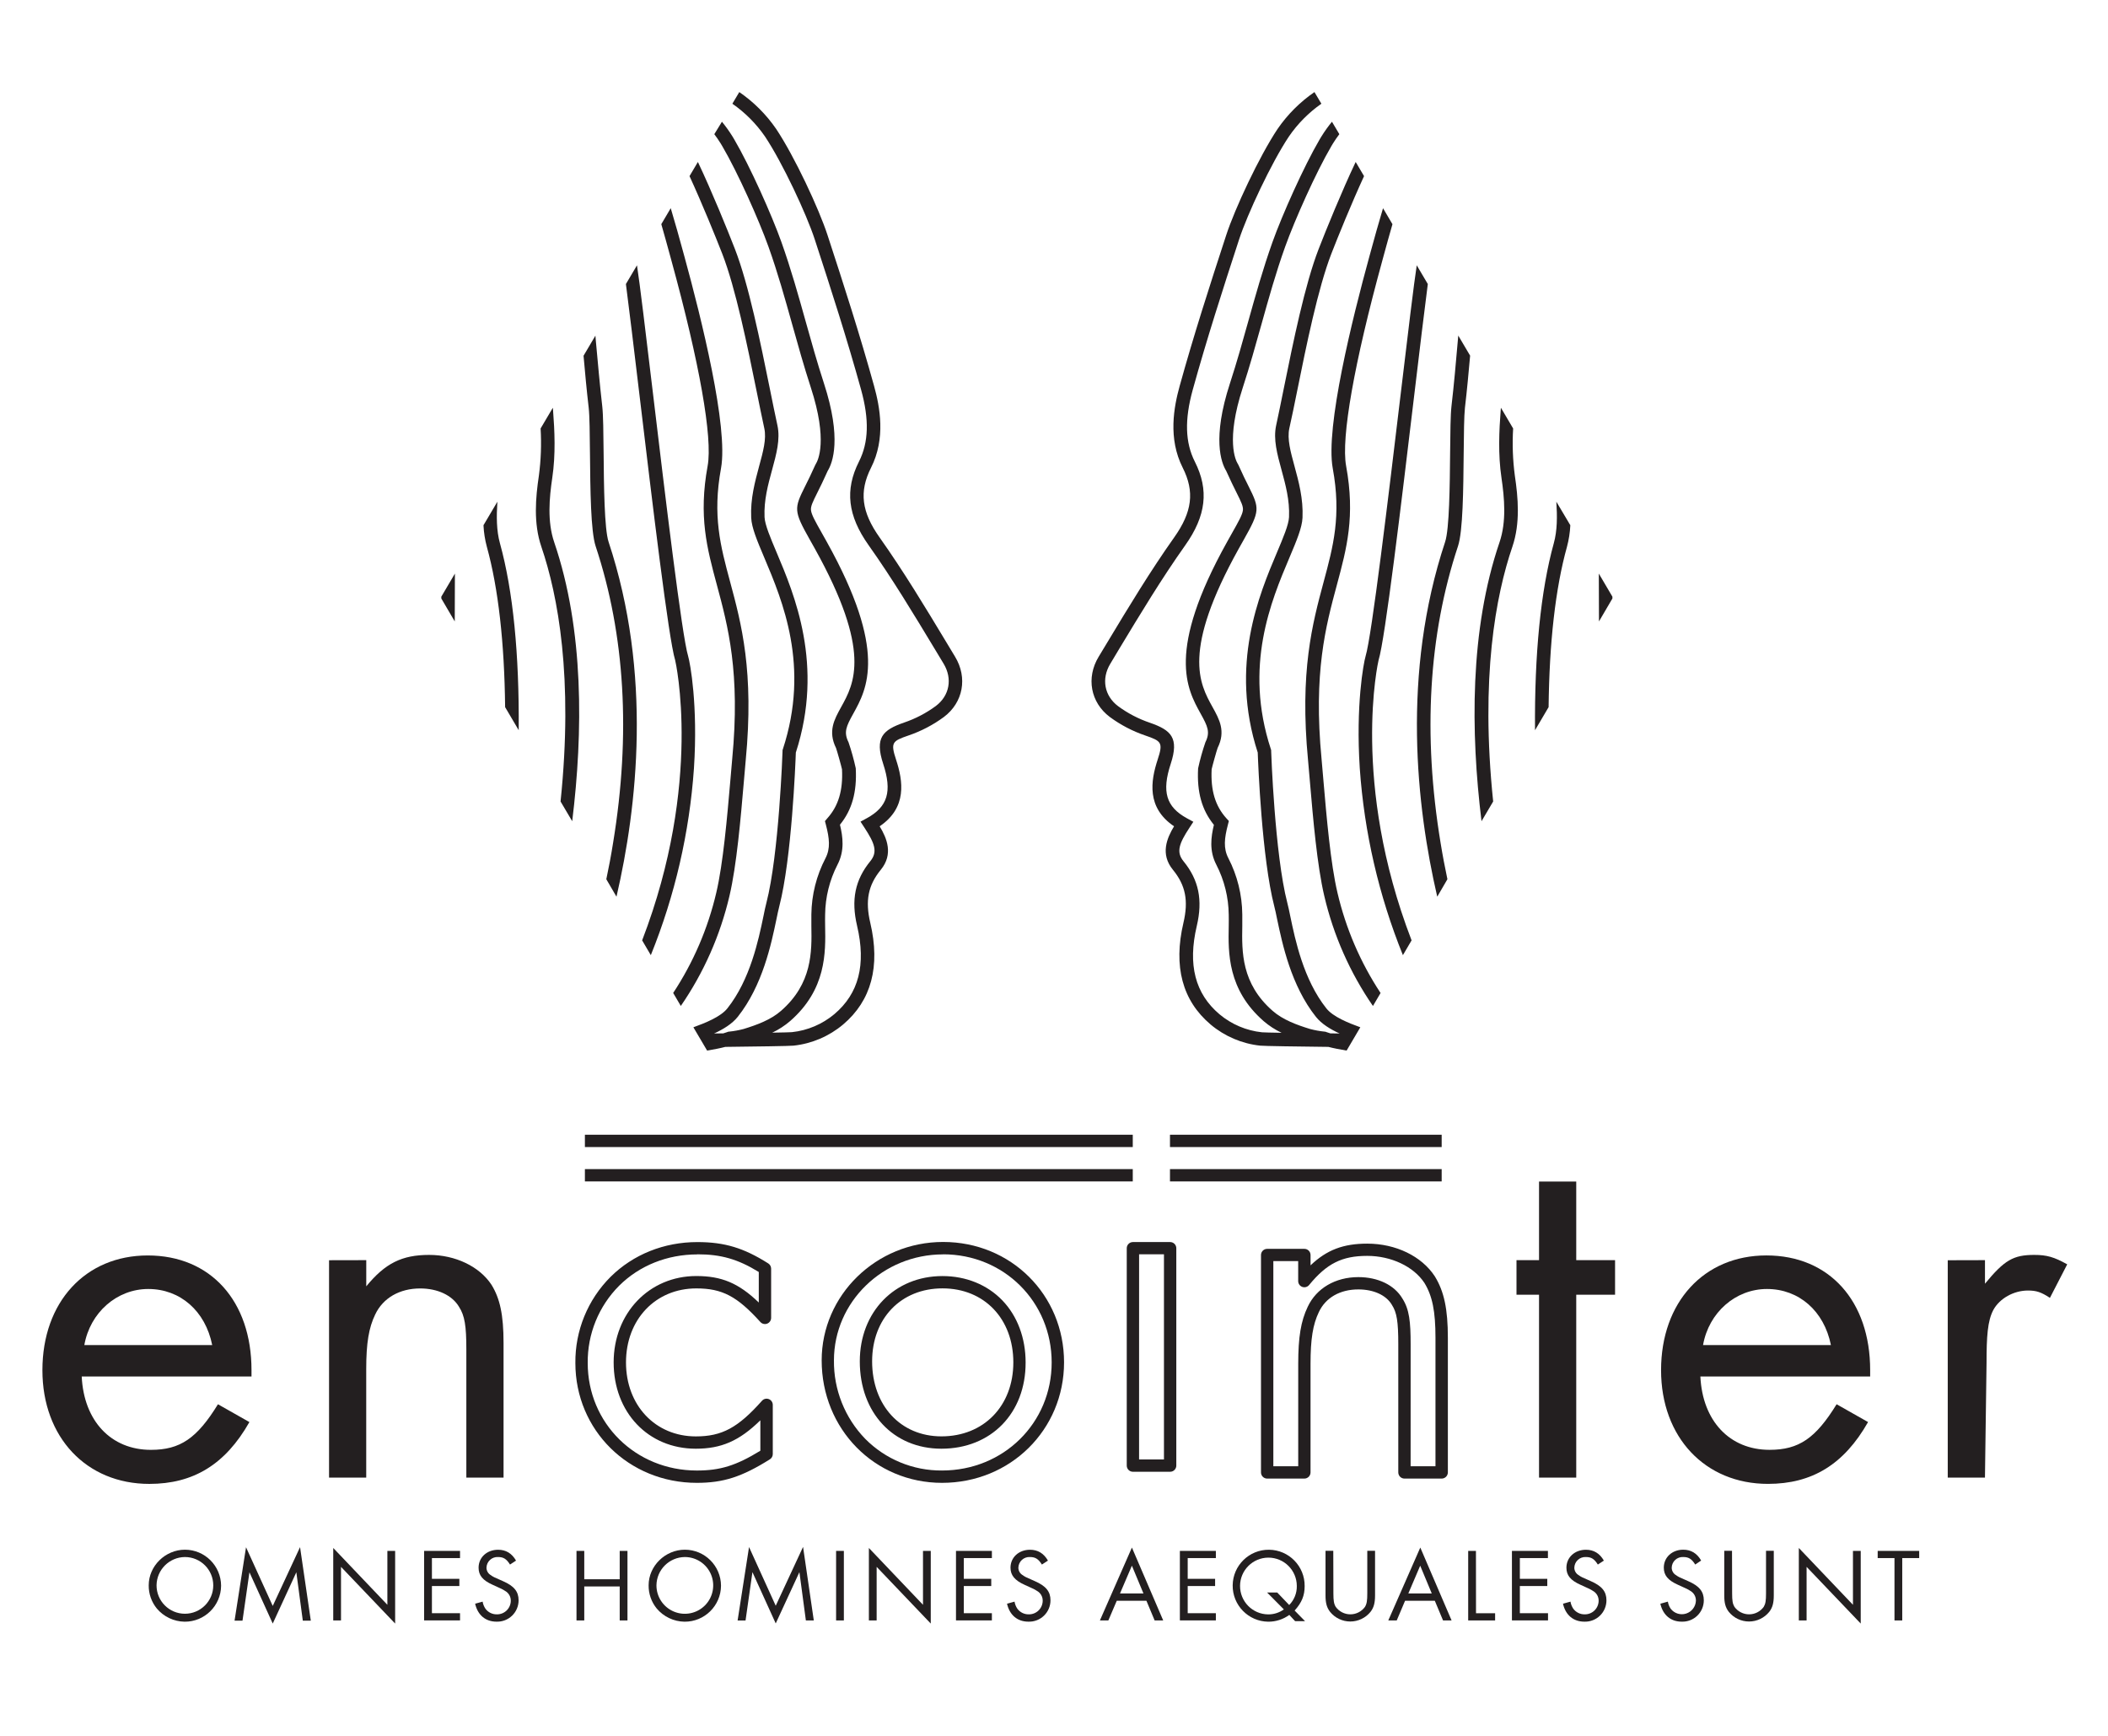
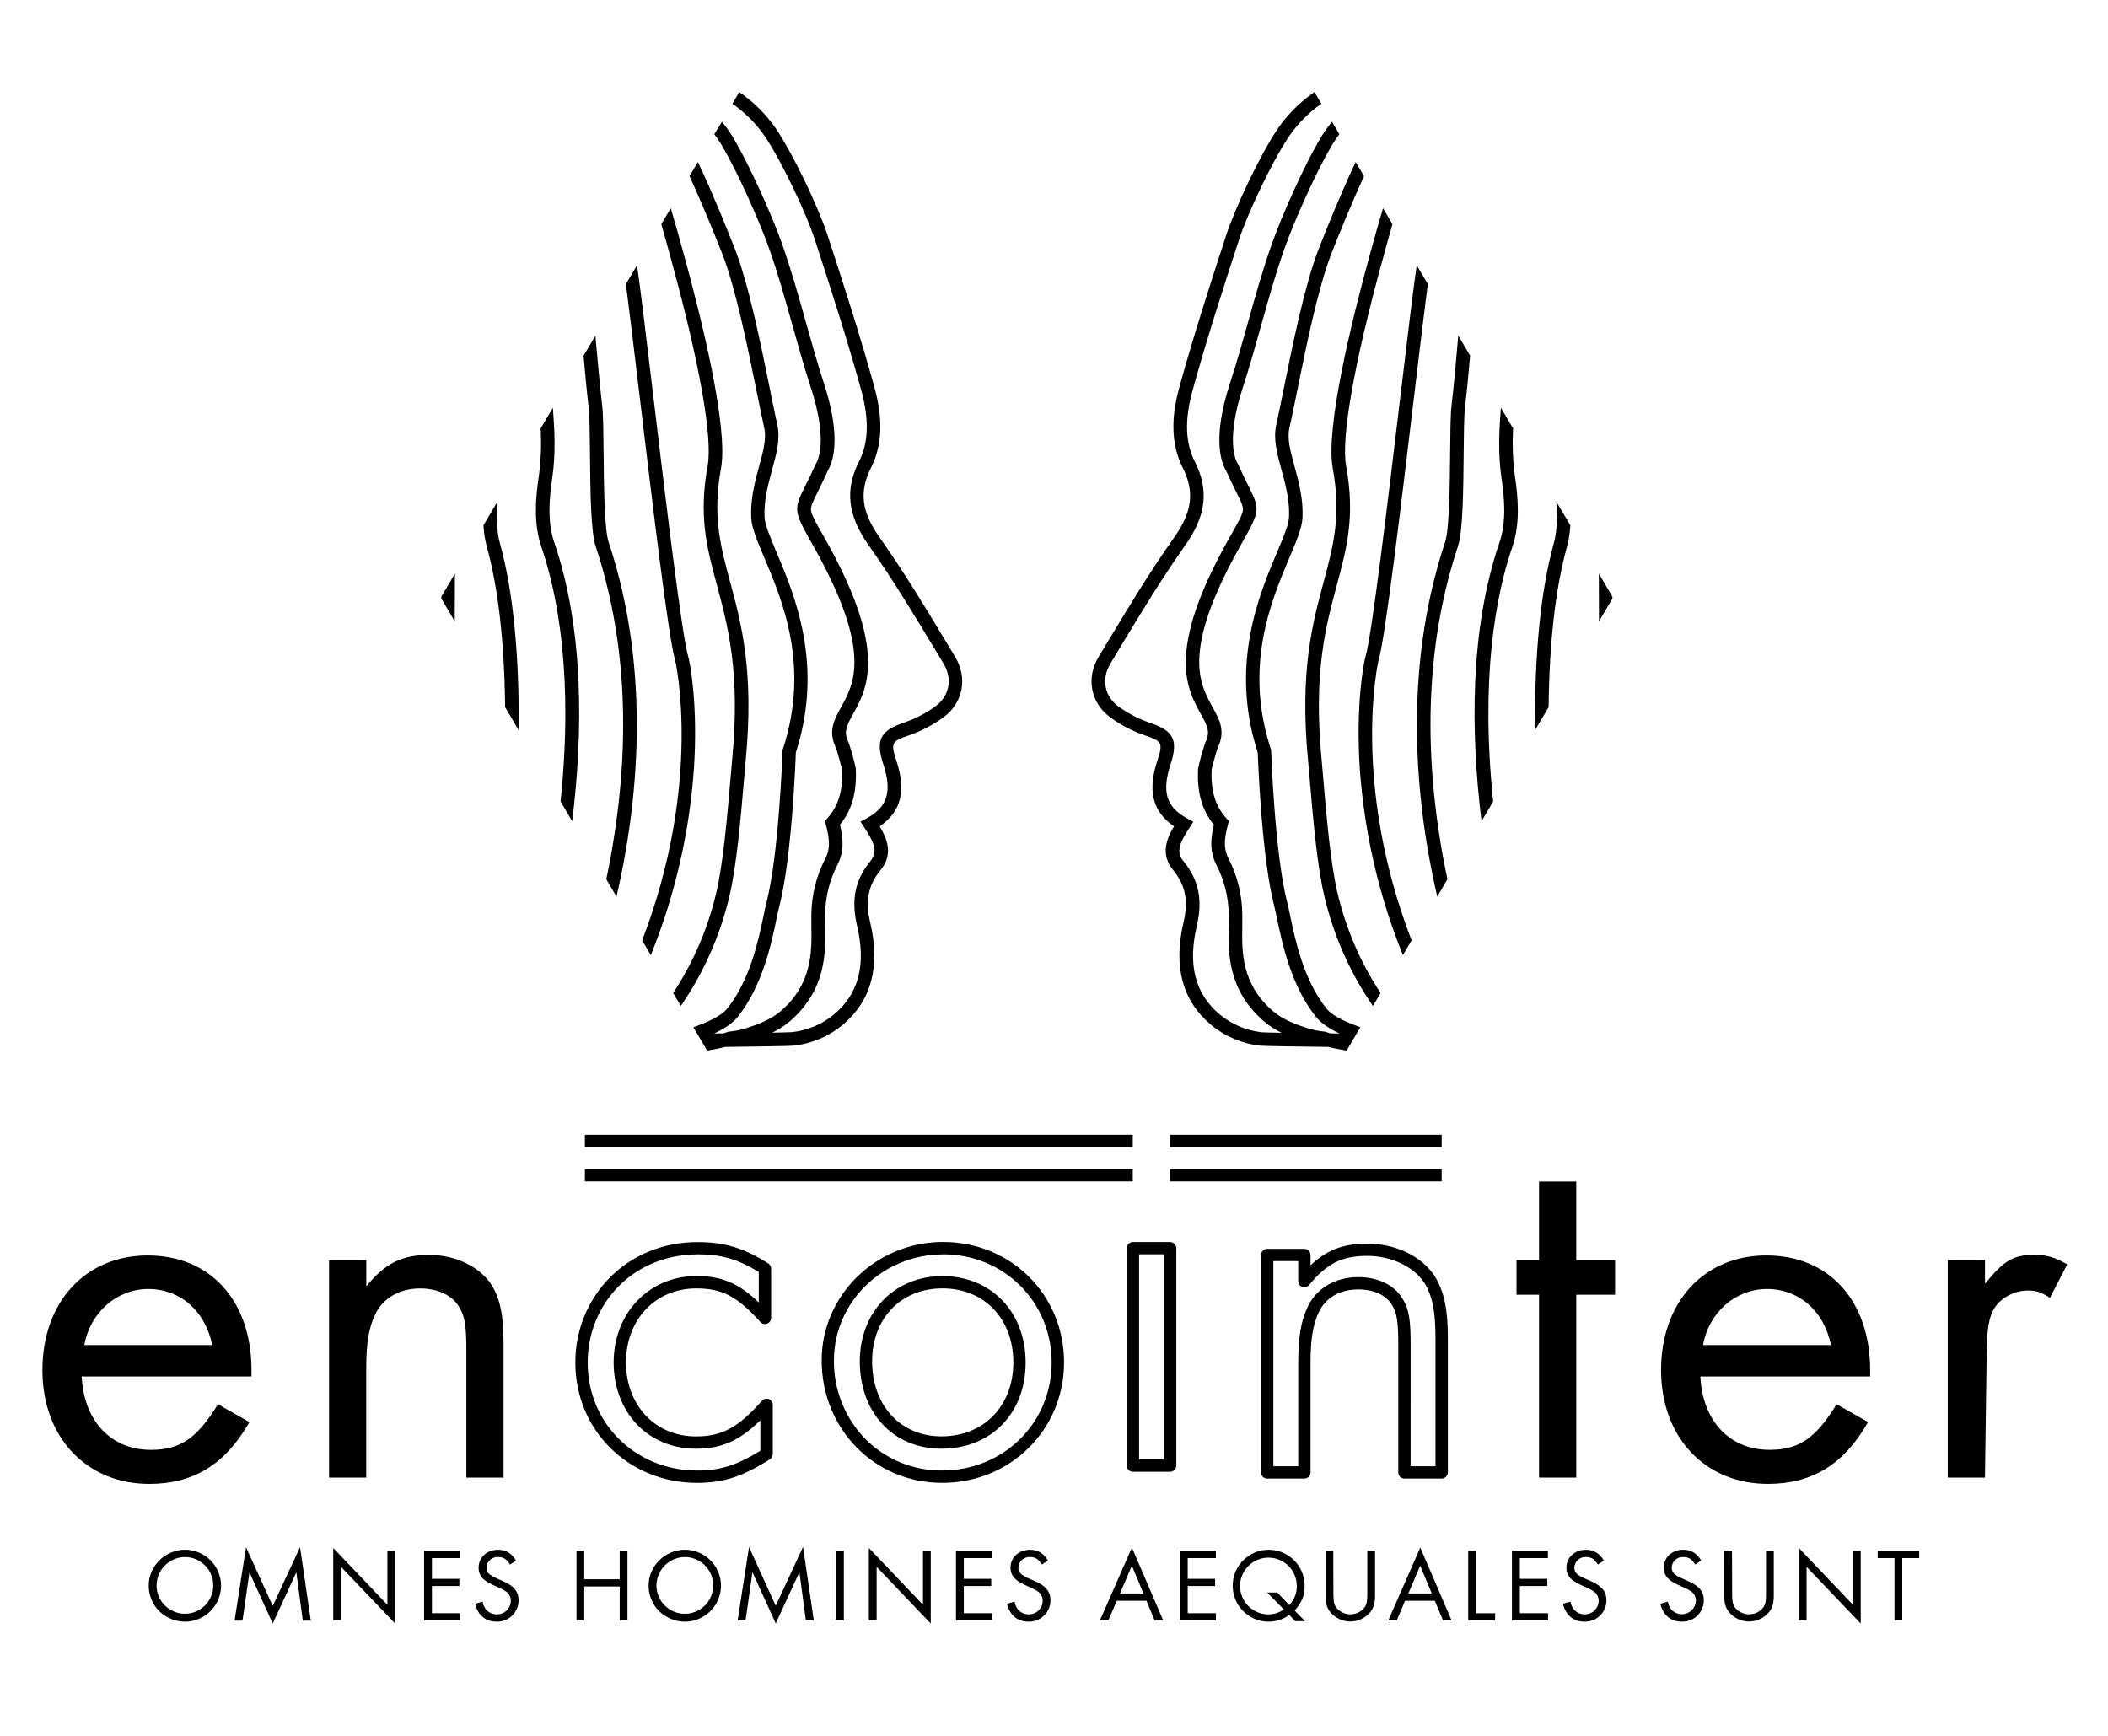
<svg xmlns="http://www.w3.org/2000/svg" id="Layer_1" data-name="Layer 1" viewBox="0 0 1086 894">
-   <defs>
-     <style>.cls-1{fill:#231f20;}</style>
-   </defs>
  <path class="cls-1" d="M42.1,709.19C43.18,732.14,57.22,747,77.74,747c15.11,0,23.75-5.94,34.55-23.49l16.2,9.18c-12.42,21.87-28.89,31.85-51.56,31.85-32.4,0-55.08-24-55.08-58.58,0-35.1,22.14-59.12,54.27-59.12,32.39,0,53.45,23.49,53.45,59.12v3.24ZM109.32,693c-3.51-17.54-16.47-28.88-32.93-28.88-16.2,0-30,12.14-32.94,28.88Z" />
  <path class="cls-1" d="M188.69,649.26v13.49c9.72-11.87,18.36-16.19,32.4-16.19,13.49,0,25.91,5.94,32.12,15.39,4.32,7,6.21,15.38,6.21,30V761.3H240.25V695.15c0-11.88-.81-17.28-3.78-21.86-3.51-5.94-11.06-9.45-20-9.45-10.52,0-19.16,4.85-23.21,13.49-3.24,6.75-4.59,14.58-4.59,28.08V761.3H169.52v-112Z" />
  <path class="cls-1" d="M812.05,761.3H792.88V667.07H781.27V649.26h11.61v-40.5h19.17v40.5h20v17.81h-20Z" />
  <path class="cls-1" d="M876,709.19c1.08,22.95,15.11,37.8,35.63,37.8,15.12,0,23.76-5.94,34.56-23.49l16.2,9.18c-12.42,21.87-28.89,31.85-51.57,31.85-32.39,0-55.07-24-55.07-58.58,0-35.1,22.14-59.12,54.26-59.12,32.4,0,53.46,23.49,53.46,59.12v3.24ZM943.25,693c-3.51-17.54-16.47-28.88-32.94-28.88-16.2,0-30,12.14-32.93,28.88Z" />
  <path class="cls-1" d="M1022.62,649.26V661.4c10-12.14,14.58-14.84,25.37-14.84,6.48,0,10.26,1.08,17,4.86l-8.91,17.27c-4.59-3-7-3.78-11.34-3.78-7.29,0-14.57,4.06-17.81,10-3,5.67-3.5,13.77-3.5,27.27l-.82,59.13h-19.17v-112Z" />
  <path class="cls-1" d="M359,764c-35.09,0-62.58-27.12-62.58-61.75a61.85,61.85,0,0,1,18.12-44.37c11.67-11.57,27.56-17.93,44.73-17.93,14,0,23.9,3,36.53,11a3.21,3.21,0,0,1,1.47,2.68V679a3.18,3.18,0,0,1-5.54,2.13c-12-13.27-19.68-17.31-33-17.31-21,0-36.23,16-36.23,38.13s15.13,38.12,36,38.12c13.42,0,21.7-4.46,34.07-18.37a3.18,3.18,0,0,1,5.55,2.11v25.38a3.19,3.19,0,0,1-1.49,2.69C382.22,760.9,372.73,764,359,764Zm.27-117.7c-15.49,0-29.78,5.71-40.26,16.09a55.52,55.52,0,0,0-16.23,39.86c0,31.06,24.69,55.4,56.22,55.4,12,0,20.16-2.5,32.72-10.2V731.77c-10.89,10.69-20.22,14.64-33.26,14.64-24.53,0-42.32-18.71-42.32-44.48,0-25.36,18.3-44.49,42.58-44.49,12.91,0,21.74,3.57,32.19,13.65V655.36C380.16,648.74,371.42,646.25,359.31,646.25Z" />
  <path class="cls-1" d="M485.31,764c-34.78,0-62-27.73-62-63.11,0-33.61,28.07-61,62.57-61,34.94,0,62.3,27.24,62.3,62S520.55,764,485.31,764Zm.54-117.71c-31,0-56.22,24.49-56.22,54.6a57.15,57.15,0,0,0,16.07,40.39,55,55,0,0,0,39.61,16.36c31.68,0,56.49-24.45,56.49-55.67S517.22,646.25,485.85,646.25ZM485,746.41c-24.76,0-42.05-18.52-42.05-45,0-25.47,17.91-43.95,42.59-43.95,12.12,0,23.07,4.45,30.84,12.52s12,19.4,12,32C528.44,728.12,510.59,746.41,485,746.41Zm.54-82.61c-21.34,0-36.24,15.45-36.24,37.59,0,22.76,14.68,38.66,35.7,38.66,21.81,0,37.05-15.67,37.05-38.12S507.08,663.8,485.58,663.8Z" />
  <path class="cls-1" d="M602.83,758.29H583.66a3.18,3.18,0,0,1-3.18-3.18v-112a3.18,3.18,0,0,1,3.18-3.17h19.17a3.17,3.17,0,0,1,3.18,3.17v112A3.18,3.18,0,0,1,602.83,758.29Zm-16-6.35h12.82V646.25H586.84Z" />
  <path class="cls-1" d="M742.72,761.8H723.55a3.19,3.19,0,0,1-3.18-3.18V692.48c0-11.57-.76-16.27-3.27-20.14l-.06-.11c-2.92-4.94-9.37-7.89-17.25-7.89-9.45,0-16.86,4.25-20.34,11.67-3.09,6.43-4.29,13.91-4.29,26.72v55.89A3.18,3.18,0,0,1,672,761.8H652.82a3.18,3.18,0,0,1-3.18-3.18v-112a3.18,3.18,0,0,1,3.18-3.18H672a3.18,3.18,0,0,1,3.17,3.18v5.32c8.37-8,16.93-11.19,29.22-11.19,14.64,0,28,6.44,34.78,16.82a.22.22,0,0,1,.05.08c4.75,7.71,6.69,16.87,6.69,31.63v69.38A3.19,3.19,0,0,1,742.72,761.8Zm-16-6.36h12.81v-66.2c0-13.63-1.6-21.56-5.71-28.27-5.58-8.45-17.13-13.91-29.45-13.91-13,0-20.85,3.93-29.93,15a3.18,3.18,0,0,1-5.64-2V649.76H656V755.44h12.82V702.73c0-13.85,1.37-22.1,4.9-29.45C678.2,663.71,688,658,699.79,658c10.12,0,18.59,4.09,22.68,11,3.62,5.62,4.26,12.08,4.26,23.54Z" />
  <path class="cls-1" d="M113.9,817a18.67,18.67,0,0,1-18.8,18.54,19.09,19.09,0,0,1-14.29-6.77,18.52,18.52,0,0,1-4.19-12c0-9.94,8.54-18.33,18.69-18.33A18.66,18.66,0,0,1,113.9,817Zm-33.25-.21a14.61,14.61,0,1,0,14.61-14.57A14.75,14.75,0,0,0,80.65,816.79Z" />
  <path class="cls-1" d="M171.68,797.55l27.89,29.28V799.06h4V836.5l-27.89-29.22v27.61h-4Z" />
  <path class="cls-1" d="M126.75,797.18l13.76,30.24,14.07-30.3L160.12,835H156l-3.33-24.93L140.51,836.5l-12-26.43L124.93,835h-4.09Z" />
  <path class="cls-1" d="M222.52,802.76v10.69h14.13v3.71H222.52v14H237v3.71H218.49V799.06H237v3.7Z" />
  <path class="cls-1" d="M262.75,806.09c-1.83-2.9-3.38-3.87-6.13-3.87a5.64,5.64,0,0,0-6,5.54,4.44,4.44,0,0,0,2.26,3.81c1.29.92,1.29.92,6.23,3.07,5.75,2.52,8.06,5.37,8.06,9.88a11,11,0,0,1-11.39,11c-5.64,0-9.67-3.39-11-9.25l3.86-1.07a9.08,9.08,0,0,0,1.45,3.65,7.13,7.13,0,0,0,5.86,2.9,7.06,7.06,0,0,0,7.2-7,5.68,5.68,0,0,0-3-5.11c-1.34-.86-1.34-.86-6.33-3.11-5.16-2.31-7.26-4.89-7.26-8.81,0-5.32,4.3-9.25,10.05-9.25,4,0,7.09,1.83,9.24,5.59Z" />
  <path class="cls-1" d="M319.26,813.67V799.06h4v35.83h-4V817.38H301v17.51h-4V799.06h4v14.61Z" />
  <path class="cls-1" d="M371.45,817a18.67,18.67,0,0,1-18.81,18.54,19.09,19.09,0,0,1-14.29-6.77,18.52,18.52,0,0,1-4.19-12c0-9.94,8.54-18.33,18.7-18.33A18.66,18.66,0,0,1,371.45,817Zm-33.26-.21a14.62,14.62,0,1,0,14.61-14.57A14.76,14.76,0,0,0,338.19,816.79Z" />
  <path class="cls-1" d="M385.89,797.07l13.75,30.25L413.72,797l5.53,37.88h-4.08L411.84,810l-12.2,26.43-12-26.43-3.55,24.93H380Z" />
  <path class="cls-1" d="M434.74,834.89h-4V799.06h4Z" />
  <path class="cls-1" d="M447.63,797.55l27.88,29.28V799.06h4V836.5l-27.88-29.22v27.61h-4Z" />
  <path class="cls-1" d="M496.54,802.76v10.69h14.13v3.71H496.54v14H511v3.71H492.51V799.06H511v3.7Z" />
  <path class="cls-1" d="M536.77,806.09c-1.83-2.9-3.39-3.87-6.13-3.87a5.64,5.64,0,0,0-6,5.54,4.44,4.44,0,0,0,2.26,3.81c1.29.92,1.29.92,6.23,3.07,5.75,2.52,8.06,5.37,8.06,9.88a11,11,0,0,1-11.39,11c-5.64,0-9.67-3.39-11-9.25l3.87-1.07a9.08,9.08,0,0,0,1.45,3.65,7.13,7.13,0,0,0,5.86,2.9,7.06,7.06,0,0,0,7.2-7,5.68,5.68,0,0,0-3-5.11c-1.34-.86-1.34-.86-6.34-3.11s-7.25-4.89-7.25-8.81c0-5.32,4.3-9.25,10.05-9.25,4,0,7.09,1.83,9.24,5.59Z" />
  <path class="cls-1" d="M575.34,824.74,571,834.89h-4.35l16.49-37.55,16.12,37.55h-4.41l-4.24-10.15Zm7.79-18.06L577,821h12.09Z" />
  <path class="cls-1" d="M611.88,802.76v10.69H626v3.71H611.88v14h14.51v3.71H607.85V799.06h18.54v3.7Z" />
  <path class="cls-1" d="M667.23,835.27l-3-3.23a18.29,18.29,0,0,1-10.85,3.5,18.54,18.54,0,1,1,18.75-18.33c0,4.84-1.45,8.44-5.16,12.58l5.37,5.48Zm-3.06-8.33a13.54,13.54,0,0,0,3.92-9.83,14.62,14.62,0,1,0-14.78,14.66,13.59,13.59,0,0,0,8.11-2.57l-8.64-8.71H658Z" />
  <path class="cls-1" d="M686.94,821c0,3.71.27,5.32,1.19,6.88a9.3,9.3,0,0,0,15.09,0c.92-1.56,1.18-3.17,1.18-6.88v-22h4v23c0,3.87-.64,6.29-2.36,8.49a13.39,13.39,0,0,1-20.79,0c-1.72-2.2-2.37-4.56-2.37-8.49v-23h4Z" />
  <path class="cls-1" d="M723.87,824.74l-4.3,10.15h-4.35l16.49-37.55,16.12,37.55h-4.4l-4.25-10.15Zm7.79-18.06L725.54,821h12.08Z" />
  <path class="cls-1" d="M760.41,831.18h9.84v3.71H756.38V799.06h4Z" />
  <path class="cls-1" d="M783,802.76v10.69h14.13v3.71H783v14h14.51v3.71H778.92V799.06h18.54v3.7Z" />
  <path class="cls-1" d="M823.18,806.09c-1.83-2.9-3.38-3.87-6.12-3.87a5.64,5.64,0,0,0-6,5.54,4.44,4.44,0,0,0,2.26,3.81c1.29.92,1.29.92,6.23,3.07,5.75,2.52,8.06,5.37,8.06,9.88a11,11,0,0,1-11.39,11c-5.64,0-9.67-3.39-11-9.25l3.86-1.07a9.08,9.08,0,0,0,1.45,3.65,7.13,7.13,0,0,0,5.86,2.9,7.06,7.06,0,0,0,7.2-7,5.69,5.69,0,0,0-3-5.11c-1.35-.86-1.35-.86-6.34-3.11-5.16-2.31-7.26-4.89-7.26-8.81,0-5.32,4.3-9.25,10.05-9.25,4,0,7.09,1.83,9.24,5.59Z" />
  <path class="cls-1" d="M873.35,806.09c-1.82-2.9-3.38-3.87-6.12-3.87a5.63,5.63,0,0,0-6,5.54,4.45,4.45,0,0,0,2.25,3.81c1.29.92,1.29.92,6.23,3.07,5.75,2.52,8.06,5.37,8.06,9.88a11,11,0,0,1-11.39,11c-5.64,0-9.67-3.39-11-9.25l3.87-1.07a8.93,8.93,0,0,0,1.45,3.65,7.25,7.25,0,0,0,13-4.13,5.67,5.67,0,0,0-2.95-5.11c-1.34-.86-1.34-.86-6.34-3.11-5.16-2.31-7.25-4.89-7.25-8.81,0-5.32,4.29-9.25,10-9.25,4,0,7.09,1.83,9.24,5.59Z" />
  <path class="cls-1" d="M892.36,821c0,3.71.27,5.32,1.19,6.88a9.3,9.3,0,0,0,15.09,0c.92-1.56,1.18-3.17,1.18-6.88v-22h4v23c0,3.87-.64,6.29-2.36,8.49a13.39,13.39,0,0,1-20.79,0c-1.72-2.2-2.37-4.56-2.37-8.49v-23h4Z" />
  <path class="cls-1" d="M926.72,797.55l27.89,29.28V799.06h4V836.5l-27.89-29.22v27.61h-4Z" />
  <path class="cls-1" d="M980,834.89h-4V802.76h-8.65v-3.7h21.38v3.7H980Z" />
  <rect class="cls-1" x="301.33" y="602.35" width="282.25" height="6.35" />
  <rect class="cls-1" x="602.75" y="602.35" width="139.97" height="6.35" />
  <rect class="cls-1" x="301.33" y="584.64" width="282.25" height="6.35" />
  <rect class="cls-1" x="602.75" y="584.64" width="139.97" height="6.35" />
  <path class="cls-1" d="M312.36,453,317.6,462c10.74-46.34,18.44-114.91-4.06-182.77-2.2-6.64-2.42-29.23-2.57-45.73-.1-10.57-.19-19.7-.7-24.17C309,198.22,308,186.9,307,176c-.08-1-.18-2-.26-3.06l-6.11,10.35c.78,8.89,1.62,17.93,2.66,26.85.47,4.1.55,13.49.65,23.43.18,18.84.38,40.19,2.93,47.87,15.13,45.63,18.16,97,9,152.7C314.84,440.71,313.63,447,312.36,453Z" />
  <path class="cls-1" d="M277.62,245.08c-1.69,11.3-2.86,24.48,1.27,36.59,8.57,25.12,16.53,67.34,9.9,131.27l6,10.17c5.62-45.83,6.11-98.65-9.26-143.7-3.65-10.68-2.55-22.83-1-33.3,1.79-12,1.2-24.29.39-34.72,0-.43-.07-.87-.11-1.31l-6.3,10.68A127.14,127.14,0,0,1,277.62,245.08Z" />
  <path class="cls-1" d="M329.44,203.46c6.7,56,15,125.73,18.38,136.65.19.64,14.31,63-17,144.39l4.47,7.62a315.19,315.19,0,0,0,22.22-96.27c2.11-32.49-1.93-54.17-3-57.79-3.17-10.32-11.81-82.63-18.12-135.42-3.65-30.53-6.81-56.94-8.23-65.95l-5.7,9.65C324.1,158.79,326.62,179.9,329.44,203.46Z" />
  <path class="cls-1" d="M345.05,131.13l.8,2.93c14.54,52.92,21.36,91.56,18.71,106-4.76,26-.34,42.39,4.78,61.39,5.69,21.13,12.14,45.08,7.87,89.7-.32,3.28-.66,7.2-1,11.54C374.66,420.53,372.56,445,369,460a159.88,159.88,0,0,1-22.19,51.6l3.93,6.69a166.86,166.86,0,0,0,25.06-56.67c3.7-15.59,5.82-40.31,7.37-58.35.37-4.31.7-8.21,1-11.47,4.4-45.88-2.22-70.48-8.07-92.18-4.9-18.19-9.13-33.9-4.65-58.32,3.87-21.14-10.15-77.45-18.85-109.13l-.8-2.91c-1.74-6.35-3.88-14.16-6.25-22l-4.86,8.23C342.3,121.1,343.79,126.51,345.05,131.13Z" />
  <path class="cls-1" d="M492.05,338.38l-4.58-7.6c-10.81-17.94-22-36.49-34.27-53.8-9.39-13.23-10.68-23.65-4.46-36,7.66-15.15,4.56-31.29,1.57-42.1-7.23-26.12-15.47-51.7-24-77.79-4.43-13.58-16.95-40.41-26.44-54.65a73.6,73.6,0,0,0-19-19l-3.57,6a66.46,66.46,0,0,1,16.79,16.86c9.05,13.56,21.41,40.05,25.62,52.94,8.49,26,16.71,51.51,23.89,77.48,4.27,15.42,3.93,27.2-1.07,37.09-7.37,14.59-5.83,27.9,5,43.15,12.13,17.1,23.24,35.53,34,53.36l4.59,7.61c4.68,7.74,3.06,16.51-4,21.82a60.09,60.09,0,0,1-16.37,8.54c-11,3.81-15.18,7.77-10.76,21.23,4.69,14.29,2.35,22.13-8.35,28l-3.32,1.81,2.07,3.17c5.23,8,6.9,12.39,3,17.17-7.88,9.65-10,19.94-6.83,33.38,4.69,19.95.86,34.82-11.7,45.45a40.76,40.76,0,0,1-21.88,9.29c-.75.08-4.66.17-10.12.26a41.15,41.15,0,0,0,9.23-6c18.62-16.27,18.28-35.21,18-49,0-2.07-.08-4,0-5.81a57.6,57.6,0,0,1,6.41-25.82c3.69-7.12,2.75-14.23,1.23-20.51,6.21-7.59,8.8-16.89,8.14-29.08a121.57,121.57,0,0,0-3.73-13.41c-2.6-5.2-1.14-8.25,2.41-14.65,7.1-12.81,17.84-32.17-13.62-88.62q-1.37-2.46-2.51-4.48c-3.48-6.16-5.39-9.56-5.62-11.86-.19-1.95.83-4.07,3.34-9.1,1.42-2.84,3.17-6.36,5.28-11.11,2.57-4.18,7.3-16.71-1.91-45-3.54-10.89-6.55-21.62-9.45-32-3.71-13.28-7.55-27-12.49-40.88s-16.16-39-24.29-52.88c-.3-.52-.61-1-.91-1.52a70.93,70.93,0,0,0-5.44-7.6L368,69.13c1.13,1.5,2.24,3.11,3.3,4.82.28.46.56.92.83,1.39,7.94,13.52,18.88,38.09,23.74,51.69s8.49,26.64,12.34,40.41c2.92,10.45,5.94,21.25,9.53,32.28,8.85,27.22,3.69,37.5,2.57,39.29a3.82,3.82,0,0,0-.3.55c-2.09,4.71-3.84,8.21-5.24,11-5.71,11.43-5.94,12.65,2.44,27.51q1.14,2,2.5,4.45c29.57,53.06,20.34,69.69,13.6,81.83-3.53,6.38-6.87,12.4-2.6,21.05.5,1.36,2.77,9.47,3.07,10.95.56,10.9-1.85,18.94-7.59,25.29L425,423.06l.48,1.83c1.85,7.12,2.41,12.23-.22,17.32A64.28,64.28,0,0,0,418,471.1c0,1.91,0,3.93,0,6.07.23,13.16.53,29.53-15.65,43.66-5.28,4.62-12.39,7.22-19.29,9.34a48.41,48.41,0,0,1-7.47,1.35l-.46.05-.42.17c-.59.23-1.3.46-2.09.68l-4.73.06c4.73-2.18,9.27-4.93,12.18-8.58,12.82-16.14,17.28-37.56,19.95-50.36.55-2.64,1-4.91,1.46-6.6,6.39-24.67,8.31-73.4,8.52-79.21,14.62-45.09-.74-81.43-9.94-103.18-3.22-7.62-6-14.2-6.18-18.12-.38-8.71,1.79-16.69,3.9-24.4,2.2-8.07,4.28-15.7,2.75-22.78-1.22-5.59-2.54-12.1-3.93-19-4.85-23.93-10.89-53.71-18-72-3.81-9.82-11.94-29.81-19.06-44.8l-4.31,7.29c6.49,14.12,13.43,31.22,16.86,40C379,148.52,385,178,389.81,201.64c1.4,6.92,2.73,13.46,3.95,19.08,1.17,5.42-.61,11.93-2.67,19.47C389,248,386.53,256.94,387,266.74c.23,5.17,3.1,11.95,6.73,20.53,9.41,22.27,23.64,55.94,9.58,98.75l-.16.48,0,.5c0,.53-1.85,53.23-8.32,78.18-.48,1.86-1,4.21-1.53,6.93-2.54,12.2-6.8,32.61-18.58,47.44-3.46,4.36-11.41,7.52-17.5,9.73l7.07,12c3.46-.57,6.72-1.2,9.38-1.9,15.21-.17,33.43-.42,35.15-.64a47.56,47.56,0,0,0,25.53-10.89c14.56-12.32,19.27-29.95,14-52.39-2.68-11.42-1.11-19.35,5.44-27.36s3.12-16.24-.61-22.37c14.22-9.62,12.08-23.29,8.45-34.35-2.9-8.85-1.95-9.56,6.4-12.44a67.24,67.24,0,0,0,18.28-9.56C496.19,361.94,498.58,349.18,492.05,338.38Z" />
  <path class="cls-1" d="M260.23,364.34l7,11.89c.31-39.15-2.91-71.91-9.68-96.36-1.81-6.55-1.8-13.76-1.31-21.38l-7.16,12.12a52.06,52.06,0,0,0,1.74,11.12C256.73,303.12,259.86,331.11,260.23,364.34Z" />
  <path class="cls-1" d="M234.28,320.18c0-7.19.06-15.5.08-24.66l-7,11.9v.94Z" />
  <path class="cls-1" d="M745.68,453,740.44,462C729.7,415.62,722,347.05,744.5,279.19c2.2-6.64,2.42-29.23,2.57-45.73.1-10.57.19-19.7.7-24.17,1.29-11.07,2.28-22.39,3.23-33.34.09-1,.18-2,.27-3.06l6.11,10.35c-.79,8.89-1.62,17.93-2.67,26.85-.46,4.1-.55,13.49-.65,23.43-.18,18.84-.38,40.19-2.93,47.87-15.13,45.63-18.16,97-9,152.7C743.2,440.71,744.41,447,745.68,453Z" />
  <path class="cls-1" d="M780.42,245.08c1.69,11.3,2.86,24.48-1.27,36.59-8.57,25.12-16.53,67.34-9.9,131.27l-6,10.17c-5.62-45.83-6.1-98.65,9.27-143.7,3.64-10.68,2.54-22.83,1-33.3-1.78-12-1.2-24.29-.39-34.72,0-.43.07-.87.11-1.31l6.3,10.68A127.14,127.14,0,0,0,780.42,245.08Z" />
  <path class="cls-1" d="M728.6,203.46c-6.69,56-15,125.73-18.38,136.65-.19.64-14.31,63,17,144.39l-4.47,7.62a315.19,315.19,0,0,1-22.22-96.27c-2.11-32.49,1.93-54.17,3-57.79,3.17-10.32,11.81-82.63,18.12-135.42,3.65-30.53,6.81-56.94,8.23-65.95l5.7,9.65C733.94,158.79,731.42,179.9,728.6,203.46Z" />
  <path class="cls-1" d="M713,131.13l-.8,2.93c-14.54,52.92-21.36,91.56-18.71,106,4.76,26,.34,42.39-4.78,61.39-5.69,21.13-12.14,45.08-7.86,89.7.31,3.28.65,7.2,1,11.54,1.53,17.83,3.62,42.25,7.2,57.33a159.88,159.88,0,0,0,22.19,51.6l-3.93,6.69a166.86,166.86,0,0,1-25.06-56.67c-3.7-15.59-5.82-40.31-7.36-58.35-.37-4.31-.71-8.21-1-11.47-4.4-45.88,2.23-70.48,8.07-92.18,4.9-18.19,9.13-33.9,4.65-58.32-3.87-21.14,10.15-77.45,18.85-109.13l.8-2.91c1.74-6.35,3.88-14.16,6.25-22l4.86,8.23C715.74,121.1,714.26,126.51,713,131.13Z" />
  <path class="cls-1" d="M566,338.38l4.59-7.6c10.8-17.94,22-36.49,34.26-53.8,9.39-13.23,10.68-23.65,4.46-36-7.65-15.15-4.56-31.29-1.57-42.1,7.23-26.12,15.47-51.7,24-77.79,4.43-13.58,16.95-40.41,26.44-54.65a73.6,73.6,0,0,1,19-19l3.57,6A66.46,66.46,0,0,0,664,70.36c-9.05,13.56-21.41,40.05-25.62,52.94-8.49,26-16.7,51.51-23.89,77.48-4.27,15.42-3.93,27.2,1.07,37.09,7.37,14.59,5.83,27.9-5,43.15-12.13,17.1-23.24,35.53-34,53.36L572,342c-4.68,7.74-3.06,16.51,4,21.82a59.88,59.88,0,0,0,16.36,8.54c11,3.81,15.18,7.77,10.76,21.23-4.69,14.29-2.35,22.13,8.35,28l3.32,1.81-2.07,3.17c-5.23,8-6.9,12.39-3,17.17,7.88,9.65,10,19.94,6.83,33.38-4.69,19.95-.86,34.82,11.7,45.45a40.76,40.76,0,0,0,21.88,9.29c.76.08,4.66.17,10.12.26a41.37,41.37,0,0,1-9.23-6c-18.62-16.27-18.28-35.21-18-49,0-2.07.07-4,0-5.81a57.6,57.6,0,0,0-6.41-25.82c-3.69-7.12-2.74-14.23-1.23-20.51-6.21-7.59-8.8-16.89-8.14-29.08A119.42,119.42,0,0,1,621,382.42c2.6-5.2,1.14-8.25-2.41-14.65-7.11-12.81-17.85-32.17,13.61-88.62q1.37-2.46,2.51-4.48c3.48-6.16,5.39-9.56,5.62-11.86.19-1.95-.82-4.07-3.34-9.1-1.41-2.84-3.17-6.36-5.28-11.11-2.57-4.18-7.3-16.71,1.91-45,3.55-10.89,6.55-21.62,9.45-32,3.71-13.28,7.55-27,12.49-40.88s16.16-39,24.29-52.88c.31-.52.61-1,.92-1.52a70.89,70.89,0,0,1,5.43-7.6L690,69.13c-1.13,1.5-2.24,3.11-3.3,4.82-.28.46-.56.92-.83,1.39C677.93,88.86,667,113.43,662.13,127s-8.49,26.64-12.34,40.41c-2.92,10.45-5.94,21.25-9.53,32.28-8.85,27.22-3.69,37.5-2.57,39.29.18.28.27.48.31.55,2.08,4.71,3.83,8.21,5.24,11,5.7,11.43,5.93,12.65-2.45,27.51q-1.14,2-2.5,4.45c-29.57,53.06-20.34,69.69-13.6,81.83,3.53,6.38,6.88,12.4,2.6,21.05-.5,1.36-2.77,9.47-3.07,10.95-.56,10.9,1.85,18.94,7.6,25.29l1.26,1.39-.47,1.83c-1.86,7.12-2.42,12.23.22,17.32A64.54,64.54,0,0,1,640,471.1c0,1.91,0,3.93,0,6.07-.23,13.16-.53,29.53,15.65,43.66,5.28,4.62,12.39,7.22,19.29,9.34a48.41,48.41,0,0,0,7.47,1.35l.46.05.43.17c.59.23,1.29.46,2.08.68l4.74.06c-4.74-2.18-9.28-4.93-12.18-8.58-12.83-16.14-17.29-37.56-20-50.36-.54-2.64-1-4.91-1.46-6.6-6.39-24.67-8.31-73.4-8.52-79.21-14.62-45.09.75-81.43,9.94-103.18,3.22-7.62,6-14.2,6.18-18.12.39-8.71-1.79-16.69-3.89-24.4-2.21-8.07-4.28-15.7-2.76-22.78,1.22-5.59,2.54-12.1,3.93-19,4.85-23.93,10.89-53.71,18-72,3.81-9.82,11.94-29.81,19.06-44.8l4.31,7.29c-6.49,14.12-13.43,31.22-16.85,40C679,148.52,673,178,668.23,201.64c-1.4,6.92-2.72,13.46-4,19.08-1.16,5.42.61,11.93,2.67,19.47,2.14,7.85,4.57,16.75,4.13,26.55-.23,5.17-3.1,11.95-6.72,20.53-9.42,22.27-23.65,55.94-9.58,98.75l.15.48,0,.5c0,.53,1.85,53.23,8.32,78.18.48,1.86,1,4.21,1.54,6.93,2.54,12.2,6.79,32.61,18.58,47.44,3.46,4.36,11.4,7.52,17.49,9.73l-7.06,12c-3.47-.57-6.73-1.2-9.39-1.9-15.21-.17-33.43-.42-35.15-.64a47.56,47.56,0,0,1-25.53-10.89c-14.56-12.32-19.27-29.95-14-52.39,2.68-11.42,1.11-19.35-5.44-27.36s-3.12-16.24.61-22.37c-14.22-9.62-12.07-23.29-8.45-34.35,2.91-8.85,1.95-9.56-6.4-12.44a67.24,67.24,0,0,1-18.28-9.56C561.85,361.94,559.46,349.18,566,338.38Z" />
  <path class="cls-1" d="M797.81,364.34l-7,11.89c-.31-39.15,2.91-71.91,9.68-96.36,1.81-6.55,1.8-13.76,1.31-21.38L809,270.61a52.68,52.68,0,0,1-1.73,11.12C801.31,303.12,798.18,331.11,797.81,364.34Z" />
  <path class="cls-1" d="M823.76,320.18c0-7.19-.06-15.5-.08-24.66l7,11.9c0,.31,0,.62,0,.94Z" />
</svg>
